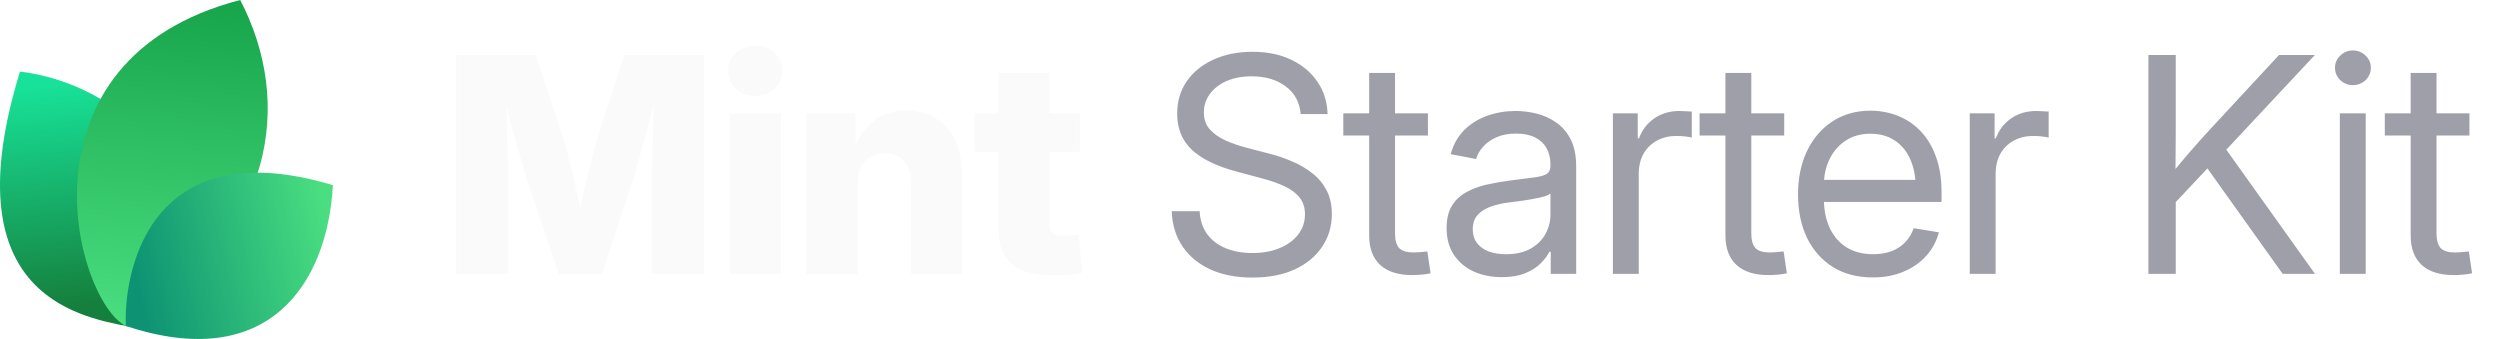
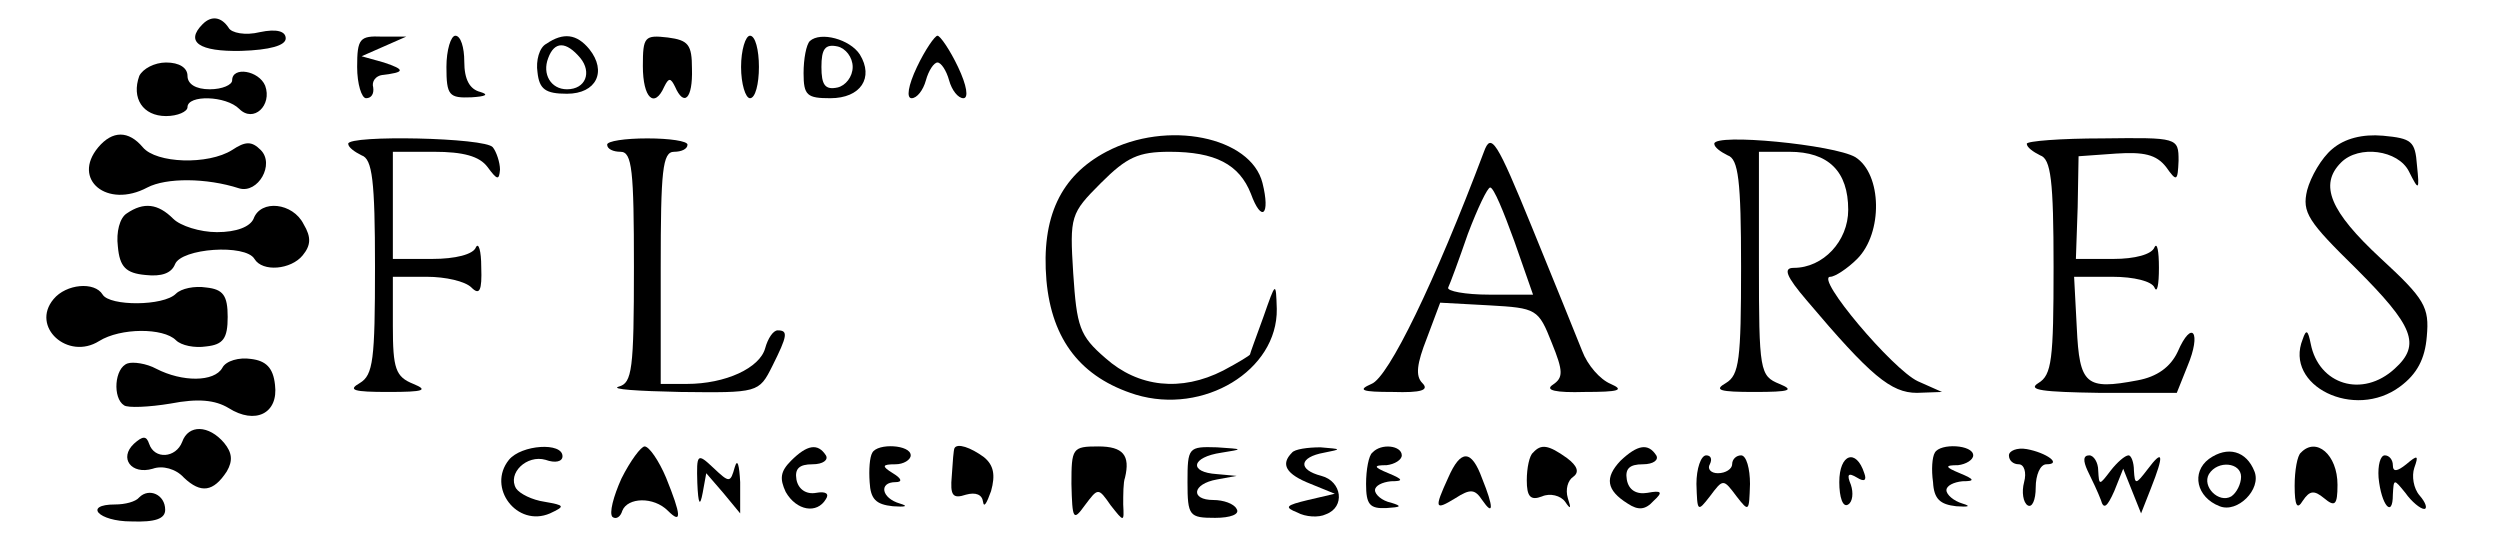
- <svg xmlns="http://www.w3.org/2000/svg" width="177" height="24" viewBox="0 0 177 24" fill="none">
-   <path d="M9.061 23.108C5.268 22.377 -3.391 20.627 1.417 5.064C9.634 6.099 16.973 14.064 9.061 23.108Z" fill="url(#paint0_linear_17557_2145)" />
-   <path d="M8.919 23.094C5.276 21.222 0.784 4.209 17.007 0C20.757 7.193 19.621 16.545 8.919 23.094Z" fill="url(#paint1_linear_17557_2145)" />
-   <path d="M8.914 23.079C8.735 19.882 10.159 9.085 23.57 13.111C23.181 20.123 18.984 26.418 8.914 23.079Z" fill="url(#paint2_linear_17557_2145)" />
-   <path d="M32.301 19.392V3.894H37.938L39.925 9.948C40.036 10.315 40.164 10.787 40.31 11.362C40.462 11.938 40.611 12.552 40.757 13.204C40.91 13.855 41.048 14.483 41.173 15.086C41.305 15.682 41.412 16.192 41.495 16.615H40.695C40.771 16.192 40.871 15.682 40.996 15.086C41.128 14.49 41.267 13.866 41.412 13.214C41.565 12.562 41.714 11.948 41.86 11.373C42.005 10.79 42.133 10.315 42.244 9.948L44.2 3.894H49.848V19.392H46.166V12.704C46.166 12.357 46.173 11.917 46.187 11.383C46.2 10.849 46.214 10.27 46.228 9.646C46.249 9.022 46.266 8.391 46.28 7.753C46.301 7.115 46.311 6.519 46.311 5.964H46.623C46.485 6.561 46.332 7.181 46.166 7.826C45.999 8.471 45.833 9.102 45.666 9.719C45.507 10.336 45.351 10.901 45.198 11.414C45.053 11.928 44.928 12.357 44.824 12.704L42.608 19.392H39.561L37.314 12.704C37.203 12.357 37.072 11.928 36.919 11.414C36.773 10.901 36.614 10.34 36.441 9.729C36.274 9.112 36.104 8.481 35.931 7.836C35.764 7.192 35.608 6.567 35.463 5.964H35.827C35.834 6.512 35.844 7.105 35.858 7.743C35.872 8.374 35.886 9.005 35.9 9.636C35.92 10.26 35.938 10.839 35.952 11.373C35.965 11.907 35.972 12.351 35.972 12.704V19.392H32.301ZM51.668 19.392V8.024H55.288V19.392H51.668ZM53.468 6.786C52.927 6.786 52.473 6.616 52.105 6.276C51.738 5.93 51.554 5.507 51.554 5.007C51.554 4.508 51.738 4.088 52.105 3.749C52.473 3.409 52.927 3.239 53.468 3.239C54.009 3.239 54.463 3.409 54.83 3.749C55.198 4.082 55.382 4.501 55.382 5.007C55.382 5.507 55.198 5.93 54.83 6.276C54.463 6.616 54.009 6.786 53.468 6.786ZM60.708 13.027V19.392H57.088V8.024H60.551L60.593 10.967H60.281C60.593 10.024 61.061 9.268 61.685 8.7C62.309 8.124 63.138 7.836 64.171 7.836C64.975 7.836 65.672 8.017 66.262 8.377C66.851 8.731 67.302 9.234 67.614 9.885C67.933 10.537 68.092 11.307 68.092 12.194V19.392H64.483V12.912C64.483 12.26 64.32 11.754 63.994 11.394C63.675 11.033 63.221 10.853 62.632 10.853C62.25 10.853 61.914 10.936 61.623 11.102C61.332 11.269 61.106 11.515 60.947 11.841C60.787 12.16 60.708 12.555 60.708 13.027ZM76.456 8.024V10.749H69.008V8.024H76.456ZM70.683 5.163H74.292V15.783C74.292 16.102 74.361 16.334 74.5 16.48C74.646 16.625 74.899 16.698 75.259 16.698C75.405 16.698 75.596 16.688 75.831 16.667C76.074 16.646 76.251 16.629 76.362 16.615L76.632 19.309C76.313 19.378 75.963 19.427 75.582 19.455C75.207 19.482 74.836 19.496 74.469 19.496C73.2 19.496 72.25 19.222 71.619 18.674C70.995 18.127 70.683 17.308 70.683 16.22V5.163Z" fill="#FAFAFA" />
-   <path d="M88.667 19.652C87.523 19.652 86.528 19.458 85.682 19.07C84.843 18.681 84.188 18.137 83.716 17.437C83.245 16.736 82.992 15.908 82.957 14.951H84.933C84.968 15.596 85.148 16.14 85.474 16.584C85.8 17.021 86.24 17.354 86.795 17.582C87.35 17.804 87.974 17.915 88.667 17.915C89.388 17.915 90.026 17.801 90.581 17.572C91.143 17.343 91.583 17.024 91.902 16.615C92.228 16.199 92.391 15.717 92.391 15.169C92.391 14.698 92.266 14.306 92.017 13.994C91.767 13.675 91.413 13.408 90.956 13.193C90.498 12.978 89.954 12.787 89.323 12.621L87.502 12.132C86.123 11.765 85.082 11.255 84.382 10.603C83.689 9.944 83.342 9.095 83.342 8.055C83.342 7.174 83.571 6.404 84.028 5.746C84.486 5.087 85.117 4.577 85.921 4.217C86.726 3.849 87.645 3.666 88.678 3.666C89.718 3.666 90.63 3.853 91.413 4.227C92.204 4.602 92.824 5.122 93.275 5.787C93.726 6.446 93.965 7.209 93.993 8.076H92.089C92.013 7.23 91.656 6.574 91.018 6.11C90.387 5.638 89.586 5.403 88.615 5.403C87.95 5.403 87.36 5.513 86.847 5.735C86.341 5.957 85.946 6.262 85.661 6.651C85.377 7.032 85.235 7.469 85.235 7.961C85.235 8.447 85.377 8.849 85.661 9.168C85.946 9.48 86.317 9.74 86.774 9.948C87.232 10.149 87.724 10.319 88.251 10.457L89.884 10.884C90.439 11.023 90.977 11.206 91.496 11.435C92.023 11.657 92.495 11.934 92.911 12.267C93.334 12.593 93.67 12.995 93.92 13.474C94.17 13.945 94.294 14.504 94.294 15.149C94.294 16.015 94.066 16.788 93.608 17.468C93.157 18.148 92.512 18.681 91.673 19.07C90.834 19.458 89.832 19.652 88.667 19.652ZM101.097 8.024V9.594H95.106V8.024H101.097ZM96.937 5.163H98.767V16.521C98.767 17 98.865 17.347 99.059 17.562C99.26 17.77 99.6 17.874 100.078 17.874C100.21 17.874 100.366 17.867 100.546 17.853C100.733 17.832 100.903 17.815 101.056 17.801L101.285 19.351C101.097 19.392 100.886 19.423 100.65 19.444C100.414 19.465 100.189 19.475 99.974 19.475C98.996 19.475 98.244 19.236 97.717 18.758C97.197 18.272 96.937 17.579 96.937 16.677V5.163ZM106.33 19.621C105.595 19.621 104.932 19.489 104.343 19.226C103.754 18.955 103.285 18.564 102.939 18.05C102.592 17.53 102.419 16.896 102.419 16.147C102.419 15.495 102.547 14.965 102.804 14.556C103.06 14.146 103.403 13.828 103.833 13.599C104.263 13.363 104.742 13.186 105.269 13.068C105.796 12.95 106.333 12.857 106.881 12.787C107.574 12.69 108.132 12.617 108.555 12.569C108.978 12.52 109.287 12.441 109.481 12.33C109.675 12.212 109.772 12.014 109.772 11.737V11.654C109.772 11.203 109.679 10.815 109.492 10.489C109.311 10.163 109.041 9.91 108.68 9.729C108.32 9.549 107.872 9.459 107.338 9.459C106.805 9.459 106.34 9.546 105.945 9.719C105.556 9.892 105.241 10.118 104.998 10.395C104.755 10.665 104.593 10.953 104.509 11.258L102.71 10.915C102.897 10.222 103.22 9.65 103.677 9.199C104.135 8.748 104.679 8.412 105.31 8.19C105.941 7.968 106.607 7.857 107.307 7.857C107.8 7.857 108.295 7.92 108.795 8.044C109.301 8.169 109.765 8.381 110.188 8.679C110.611 8.97 110.951 9.369 111.208 9.875C111.464 10.374 111.593 11.005 111.593 11.768V19.392H109.793V17.822H109.7C109.568 18.085 109.363 18.359 109.086 18.643C108.809 18.921 108.444 19.153 107.994 19.34C107.543 19.527 106.988 19.621 106.33 19.621ZM106.621 17.998C107.321 17.998 107.904 17.867 108.368 17.603C108.84 17.333 109.19 16.986 109.419 16.563C109.654 16.133 109.772 15.682 109.772 15.211V13.692C109.703 13.769 109.554 13.841 109.325 13.911C109.096 13.973 108.829 14.032 108.524 14.088C108.226 14.143 107.921 14.192 107.609 14.233C107.304 14.275 107.033 14.309 106.798 14.337C106.354 14.393 105.938 14.49 105.549 14.628C105.168 14.76 104.86 14.954 104.624 15.211C104.388 15.467 104.27 15.811 104.27 16.241C104.27 16.615 104.367 16.934 104.561 17.198C104.762 17.461 105.04 17.662 105.393 17.801C105.747 17.933 106.156 17.998 106.621 17.998ZM114.193 19.392V8.024H115.951V9.792H116.045C116.253 9.209 116.61 8.741 117.116 8.388C117.622 8.034 118.219 7.857 118.905 7.857C119.058 7.857 119.217 7.864 119.384 7.878C119.55 7.885 119.682 7.892 119.779 7.899V9.74C119.716 9.719 119.578 9.695 119.363 9.667C119.155 9.639 118.922 9.625 118.666 9.625C118.174 9.625 117.726 9.733 117.324 9.948C116.922 10.163 116.603 10.471 116.367 10.874C116.138 11.276 116.024 11.758 116.024 12.319V19.392H114.193ZM126.322 8.024V9.594H120.33V8.024H126.322ZM122.161 5.163H123.992V16.521C123.992 17 124.089 17.347 124.283 17.562C124.484 17.77 124.824 17.874 125.302 17.874C125.434 17.874 125.59 17.867 125.77 17.853C125.958 17.832 126.127 17.815 126.28 17.801L126.509 19.351C126.322 19.392 126.11 19.423 125.874 19.444C125.639 19.465 125.413 19.475 125.198 19.475C124.221 19.475 123.468 19.236 122.941 18.758C122.421 18.272 122.161 17.579 122.161 16.677V5.163ZM132.604 19.642C131.502 19.642 130.555 19.396 129.765 18.903C128.974 18.404 128.364 17.714 127.934 16.834C127.511 15.946 127.3 14.927 127.3 13.775C127.3 12.611 127.511 11.584 127.934 10.697C128.364 9.802 128.964 9.102 129.734 8.596C130.51 8.089 131.408 7.836 132.428 7.836C133.1 7.836 133.738 7.954 134.341 8.19C134.952 8.426 135.489 8.783 135.954 9.261C136.425 9.74 136.793 10.343 137.056 11.071C137.327 11.792 137.462 12.645 137.462 13.63V14.296H128.433V12.735H136.463L135.631 13.297C135.631 12.541 135.506 11.876 135.257 11.3C135.007 10.725 134.643 10.277 134.165 9.958C133.686 9.632 133.107 9.469 132.428 9.469C131.748 9.469 131.162 9.632 130.67 9.958C130.177 10.284 129.796 10.725 129.526 11.279C129.262 11.827 129.13 12.441 129.13 13.12V14.046C129.13 14.864 129.273 15.572 129.557 16.168C129.841 16.757 130.243 17.211 130.763 17.53C131.283 17.842 131.901 17.998 132.615 17.998C133.093 17.998 133.523 17.929 133.905 17.79C134.293 17.645 134.619 17.433 134.882 17.156C135.153 16.879 135.354 16.546 135.486 16.157L137.275 16.449C137.108 17.08 136.81 17.634 136.38 18.113C135.95 18.591 135.413 18.966 134.768 19.236C134.123 19.507 133.402 19.642 132.604 19.642ZM139.459 19.392V8.024H141.217V9.792H141.311C141.519 9.209 141.876 8.741 142.382 8.388C142.888 8.034 143.485 7.857 144.171 7.857C144.324 7.857 144.483 7.864 144.649 7.878C144.816 7.885 144.948 7.892 145.045 7.899V9.74C144.982 9.719 144.844 9.695 144.629 9.667C144.421 9.639 144.188 9.625 143.932 9.625C143.439 9.625 142.992 9.733 142.59 9.948C142.188 10.163 141.869 10.471 141.633 10.874C141.404 11.276 141.29 11.758 141.29 12.319V19.392H139.459ZM153.429 14.961V12.715C153.783 12.257 154.136 11.82 154.49 11.404C154.844 10.981 155.204 10.565 155.572 10.156C155.939 9.74 156.314 9.327 156.695 8.918L161.355 3.894H163.893L157.277 10.967H157.184L153.429 14.961ZM152.108 19.392V3.894H154.043V9.241L154.022 12.559L154.043 13.505V19.392H152.108ZM161.615 19.392L155.967 11.477L157.173 9.969L163.903 19.392H161.615ZM165.661 19.392V8.024H167.492V19.392H165.661ZM166.587 6.027C166.24 6.027 165.942 5.909 165.692 5.673C165.443 5.43 165.318 5.139 165.318 4.799C165.318 4.459 165.443 4.172 165.692 3.936C165.942 3.693 166.24 3.572 166.587 3.572C166.934 3.572 167.232 3.693 167.482 3.936C167.731 4.172 167.856 4.459 167.856 4.799C167.856 5.139 167.731 5.43 167.482 5.673C167.232 5.909 166.934 6.027 166.587 6.027ZM174.836 8.024V9.594H168.844V8.024H174.836ZM170.675 5.163H172.506V16.521C172.506 17 172.603 17.347 172.797 17.562C172.998 17.77 173.338 17.874 173.816 17.874C173.948 17.874 174.104 17.867 174.284 17.853C174.472 17.832 174.641 17.815 174.794 17.801L175.023 19.351C174.836 19.392 174.624 19.423 174.388 19.444C174.153 19.465 173.927 19.475 173.712 19.475C172.735 19.475 171.982 19.236 171.455 18.758C170.935 18.272 170.675 17.579 170.675 16.677V5.163Z" fill="#9F9FA9" />
-   <defs>
-     <linearGradient id="paint0_linear_17557_2145" x1="3.776" y1="5.916" x2="5.232" y2="21.559" gradientUnits="userSpaceOnUse">
-       <stop stop-color="#18E299" />
-       <stop offset="1" stop-color="#15803D" />
-     </linearGradient>
-     <linearGradient id="paint1_linear_17557_2145" x1="12.171" y1="-0.718" x2="10.19" y2="22.983" gradientUnits="userSpaceOnUse">
-       <stop stop-color="#16A34A" />
-       <stop offset="1" stop-color="#4ADE80" />
-     </linearGradient>
-     <linearGradient id="paint2_linear_17557_2145" x1="23.133" y1="15.353" x2="9.338" y2="18.52" gradientUnits="userSpaceOnUse">
-       <stop stop-color="#4ADE80" />
-       <stop offset="1" stop-color="#0D9373" />
-     </linearGradient>
-   </defs>
+ <svg xmlns="http://www.w3.org/2000/svg" version="1.0" width="280pt" height="60pt" viewBox="0 0 280 60" preserveAspectRatio="xMidYMid meet">
+   <g transform="translate(0,60) scale(0.1,-0.1)" fill="#000000" stroke="none">
+     <path d="M227 573 c-20 -20 -4 -31 43 -30 32 1 50 6 50 14 0 8 -10 11 -29 7 -16 -4 -32 -1 -35 5 -8 12 -19 14 -29 4z" />
+     <path d="M400 525 c0 -19 5 -35 10 -35 6 0 9 5 8 12 -2 7 3 13 10 14 26 3 26 6 2 14 l-25 7 25 11 25 11 -27 0 c-25 1 -28 -2 -28 -34z" />
+     <path d="M500 525 c0 -32 3 -35 28 -34 16 1 20 3 10 6 -12 3 -18 14 -18 34 0 16 -4 29 -10 29 -5 0 -10 -16 -10 -35z" />
+     <path d="M612 551 c-8 -4 -12 -19 -10 -32 2 -19 9 -24 33 -24 33 0 45 25 25 50 -14 17 -29 19 -48 6z m38 -16 c13 -16 6 -35 -15 -35 -18 0 -28 17 -21 35 7 19 20 19 36 0z" />
+     <path d="M720 526 c0 -36 13 -48 24 -23 5 10 7 10 12 0 10 -23 20 -14 19 20 0 27 -4 32 -27 35 -26 3 -28 1 -28 -32z" />
+     <path d="M830 525 c0 -19 5 -35 10 -35 6 0 10 16 10 35 0 19 -4 35 -10 35 -5 0 -10 -16 -10 -35z" />
+     <path d="M907 554 c-4 -4 -7 -20 -7 -36 0 -25 4 -28 30 -28 34 0 49 23 33 49 -11 17 -44 26 -56 15z m48 -29 c0 -11 -8 -21 -17 -23 -14 -3 -18 3 -18 23 0 20 4 26 18 23 9 -2 17 -12 17 -23z" />
+     <path d="M1027 525 c-10 -21 -12 -35 -6 -35 6 0 13 9 16 20 3 11 9 20 13 20 4 0 10 -9 13 -20 3 -11 10 -20 16 -20 6 0 4 14 -6 35 -9 19 -20 35 -23 35 -3 0 -14 -16 -23 -35z" />
+     <path d="M156 515 c-9 -25 4 -45 30 -45 13 0 24 5 24 10 0 14 43 13 58 -2 16 -16 37 4 29 26 -7 17 -37 22 -37 6 0 -5 -11 -10 -25 -10 -16 0 -25 6 -25 15 0 9 -9 15 -24 15 -13 0 -26 -7 -30 -15z" />
+     <path d="M110 435 c-30 -36 10 -69 55 -45 21 11 66 11 103 -1 21 -6 40 27 24 43 -10 10 -17 10 -32 0 -27 -17 -85 -15 -100 3 -16 19 -34 19 -50 0z" />
+     <path d="M390 439 c0 -4 7 -9 15 -13 12 -4 15 -28 15 -125 0 -104 -2 -121 -17 -130 -14 -8 -7 -10 32 -10 40 0 45 2 28 9 -20 8 -23 17 -23 65 l0 55 38 0 c21 0 43 -5 50 -12 9 -9 12 -4 11 23 0 18 -3 28 -6 22 -3 -8 -23 -13 -49 -13 l-44 0 0 60 0 60 46 0 c33 0 51 -5 60 -17 11 -15 13 -15 14 -3 0 8 -4 20 -8 25 -8 11 -162 14 -162 4z" />
+     <path d="M680 438 c0 -5 7 -8 15 -8 13 0 15 -21 15 -129 0 -115 -2 -130 -17 -134 -10 -3 21 -5 69 -6 87 -1 88 -1 103 29 17 34 18 40 6 40 -5 0 -11 -9 -14 -20 -6 -22 -44 -40 -88 -40 l-29 0 0 130 c0 109 2 130 15 130 8 0 15 3 15 8 0 4 -20 7 -45 7 -25 0 -45 -3 -45 -7z" />
+     <path d="M1239 430 c-51 -27 -73 -73 -67 -144 6 -67 39 -109 100 -128 76 -23 159 27 158 96 -1 31 -1 31 -15 -9 -8 -22 -15 -41 -15 -42 0 -1 -13 -9 -30 -18 -47 -24 -95 -19 -132 14 -29 25 -32 35 -36 95 -4 64 -3 67 31 101 29 29 42 35 77 35 51 0 78 -14 91 -47 12 -33 22 -24 13 12 -13 52 -107 71 -175 35z" />
+     <path d="M1662 430 c-55 -146 -107 -253 -126 -260 -16 -7 -11 -9 24 -9 32 -1 41 2 33 10 -8 8 -6 22 5 50 l15 40 55 -3 c53 -3 55 -4 70 -42 13 -32 13 -39 1 -47 -9 -6 3 -9 36 -8 38 0 45 2 29 9 -12 5 -26 21 -32 37 -6 15 -31 77 -56 138 -40 98 -46 107 -54 85z m34 -100 l21 -60 -49 0 c-27 0 -48 4 -46 8 2 4 12 31 22 60 11 29 22 52 25 52 4 0 15 -27 27 -60z" />
+     <path d="M1920 439 c0 -4 7 -9 15 -13 12 -4 15 -28 15 -125 0 -104 -2 -121 -17 -130 -14 -8 -7 -10 32 -10 40 0 45 2 28 9 -22 9 -23 14 -23 135 l0 125 34 0 c44 0 66 -22 66 -65 0 -35 -28 -65 -61 -65 -12 0 -9 -9 15 -37 71 -84 94 -103 123 -103 l28 1 -27 12 c-28 13 -116 117 -98 117 5 0 19 9 30 20 29 29 28 95 -2 114 -24 14 -158 27 -158 15z" />
+     <path d="M2270 439 c0 -4 7 -9 15 -13 12 -4 15 -28 15 -125 0 -104 -2 -121 -17 -130 -13 -8 5 -10 68 -11 l87 0 12 30 c16 38 5 53 -11 16 -8 -17 -23 -28 -45 -32 -58 -11 -65 -5 -68 59 l-3 57 43 0 c24 0 44 -5 47 -12 3 -7 5 3 5 22 0 19 -2 29 -5 23 -3 -8 -22 -13 -46 -13 l-42 0 2 58 1 57 42 3 c31 2 45 -1 56 -15 12 -17 13 -16 14 7 0 26 -1 26 -85 25 -47 0 -85 -3 -85 -6z" />
+     <path d="M2612 433 c-12 -10 -24 -31 -28 -46 -6 -25 1 -35 55 -88 64 -64 73 -85 43 -112 -36 -33 -85 -18 -94 28 -3 15 -5 17 -9 5 -21 -52 58 -91 109 -53 19 14 28 31 30 56 3 33 -2 42 -52 88 -56 52 -69 82 -44 107 20 20 64 14 76 -10 11 -22 12 -22 9 7 -2 27 -6 30 -38 33 -23 2 -43 -3 -57 -15z" />
+     <path d="M142 361 c-8 -5 -12 -21 -10 -37 2 -23 9 -30 31 -32 18 -2 29 2 33 12 7 18 79 23 89 6 9 -15 41 -12 54 4 9 11 10 20 1 35 -12 24 -48 28 -56 6 -4 -9 -19 -15 -41 -15 -19 0 -41 7 -49 15 -17 17 -33 19 -52 6z" />
+     <path d="M60 265 c-26 -31 16 -69 51 -47 24 15 72 15 86 1 6 -6 21 -9 34 -7 19 2 24 9 24 33 0 24 -5 31 -24 33 -13 2 -28 -1 -34 -7 -14 -14 -74 -14 -82 -1 -9 15 -41 12 -55 -5z" />
+     <path d="M143 193 c-15 -5 -17 -39 -4 -47 4 -3 28 -2 52 2 31 6 50 4 65 -5 30 -19 56 -6 52 26 -2 19 -10 27 -27 29 -13 2 -28 -2 -32 -10 -9 -16 -45 -16 -74 -1 -11 6 -26 8 -32 6z" />
+     <path d="M204 105 c-7 -18 -31 -20 -37 -2 -3 9 -7 9 -17 0 -17 -16 -3 -35 21 -28 11 4 26 0 35 -10 19 -18 33 -16 48 7 7 12 6 21 -3 32 -17 20 -40 21 -47 1z" />
+     <path d="M570 85 c-25 -31 9 -76 46 -60 17 8 17 9 -6 13 -14 2 -28 9 -32 15 -10 17 12 38 33 32 11 -4 19 -2 19 4 0 16 -46 13 -60 -4z" />
+     <path d="M696 64 c-9 -20 -14 -39 -10 -43 4 -3 9 0 11 7 6 15 35 16 51 0 16 -16 15 -5 -2 37 -8 19 -19 35 -24 35 -4 0 -16 -16 -26 -36z" />
+     <path d="M886 84 c-12 -12 -13 -20 -6 -35 12 -21 35 -25 45 -8 4 6 0 9 -11 7 -11 -2 -20 4 -22 15 -2 12 3 17 18 17 12 0 18 5 15 10 -9 14 -21 12 -39 -6z" />
+     <path d="M977 93 c-3 -5 -4 -19 -3 -33 1 -19 7 -25 26 -27 14 -1 18 0 8 3 -21 6 -24 24 -5 24 8 0 7 4 -3 10 -13 8 -12 10 3 10 9 0 17 5 17 10 0 12 -37 14 -43 3z" />
+     <path d="M1069 98 c-1 -2 -2 -15 -3 -31 -2 -22 1 -26 16 -21 11 3 18 0 19 -8 1 -7 4 -2 9 12 5 18 3 29 -8 38 -15 11 -30 16 -33 10z" />
+     <path d="M1200 58 c1 -40 2 -42 15 -24 15 20 15 20 29 0 15 -19 15 -19 14 1 0 11 0 25 2 30 6 25 -2 35 -30 35 -29 0 -30 -2 -30 -42z" />
+     <path d="M1330 60 c0 -38 2 -40 31 -40 17 0 28 4 24 10 -3 6 -15 10 -26 10 -26 0 -24 18 4 23 l22 4 -22 2 c-32 2 -29 19 5 24 25 4 25 4 -5 6 -32 1 -33 0 -33 -39z" />
+     <path d="M1447 93 c-13 -13 -7 -24 21 -35 l27 -11 -30 -7 c-25 -6 -27 -8 -12 -14 9 -5 24 -6 32 -2 22 8 18 37 -5 43 -27 7 -25 21 3 26 20 4 20 4 -4 6 -14 0 -29 -2 -32 -6z" />
+     <path d="M1537 93 c-4 -3 -7 -19 -7 -35 0 -23 4 -28 23 -27 16 1 18 2 5 6 -10 2 -18 9 -18 14 0 5 8 9 18 10 14 0 14 2 -3 9 -17 7 -17 9 -2 9 9 1 17 6 17 11 0 11 -23 14 -33 3z" />
+     <path d="M1717 93 c-4 -3 -7 -17 -7 -31 0 -18 4 -23 17 -18 9 4 21 1 26 -6 6 -9 7 -8 3 4 -3 10 0 20 6 24 7 5 5 12 -7 21 -21 15 -29 16 -38 6z" />
+     <path d="M1815 84 c-18 -19 -16 -33 8 -48 12 -8 20 -7 29 3 11 10 9 12 -7 9 -12 -2 -21 3 -23 15 -2 12 3 17 18 17 12 0 18 5 15 10 -9 14 -21 12 -40 -6z" />
+     <path d="M2167 93 c-3 -5 -4 -19 -2 -33 1 -19 8 -25 26 -27 14 -1 17 0 7 3 -10 3 -18 10 -18 15 0 5 8 9 18 10 14 0 14 2 -3 9 -17 7 -17 9 -2 9 9 1 17 6 17 11 0 12 -37 14 -43 3z" />
+     <path d="M2250 90 c0 -6 5 -10 11 -10 6 0 9 -9 6 -20 -3 -11 -1 -23 4 -26 5 -3 9 6 9 20 0 14 5 26 12 26 18 0 0 13 -22 17 -11 2 -20 -2 -20 -7z" />
+     <path d="M2474 86 c-20 -15 -14 -43 12 -53 20 -8 47 19 39 39 -9 23 -30 29 -51 14z m36 -20 c0 -8 -5 -18 -11 -22 -14 -8 -33 11 -25 25 10 16 36 13 36 -3z" />
+     <path d="M2577 93 c-4 -3 -7 -20 -7 -37 0 -23 3 -27 9 -17 8 12 13 12 24 3 12 -10 15 -8 15 15 0 34 -24 54 -41 36z" />
+     <path d="M781 59 c1 -24 3 -27 6 -11 l4 22 19 -22 19 -23 0 35 c-1 19 -3 27 -6 17 -5 -18 -6 -18 -24 -1 -18 17 -19 16 -18 -17z" />
+     <path d="M1622 65 c-16 -35 -15 -37 8 -23 17 11 22 10 30 -2 13 -19 13 -8 0 24 -12 33 -24 33 -38 1z" />
+     <path d="M1900 58 c1 -31 1 -32 15 -14 15 20 15 20 30 0 14 -18 14 -17 15 14 0 17 -4 32 -10 32 -5 0 -10 -4 -10 -10 0 -5 -7 -10 -16 -10 -8 0 -12 5 -9 10 3 6 1 10 -4 10 -6 0 -11 -15 -11 -32z" />
+     <path d="M2060 60 c0 -17 4 -29 10 -25 5 3 6 13 3 22 -5 12 -3 14 7 8 8 -5 11 -3 8 5 -9 28 -28 22 -28 -10z" />
+     <path d="M2338 73 c5 -10 12 -25 15 -33 3 -11 7 -8 15 10 l10 25 10 -25 10 -25 11 28 c15 38 14 45 -4 21 -13 -17 -14 -17 -15 -1 0 9 -3 17 -6 17 -4 0 -13 -8 -20 -17 -13 -17 -13 -17 -14 0 0 9 -5 17 -10 17 -7 0 -7 -6 -2 -17z" />
+     <path d="M2664 65 c3 -31 16 -46 16 -19 1 18 1 18 14 2 7 -10 17 -18 21 -18 4 0 2 7 -5 15 -7 8 -9 22 -6 31 5 14 4 15 -9 4 -10 -8 -15 -9 -15 -1 0 6 -4 11 -9 11 -5 0 -8 -11 -7 -25z" />
+     <path d="M156 43 c-4 -5 -16 -8 -27 -8 -36 0 -19 -19 18 -19 27 -1 38 3 38 13 0 17 -18 25 -29 14z" />
+   </g>
</svg>
